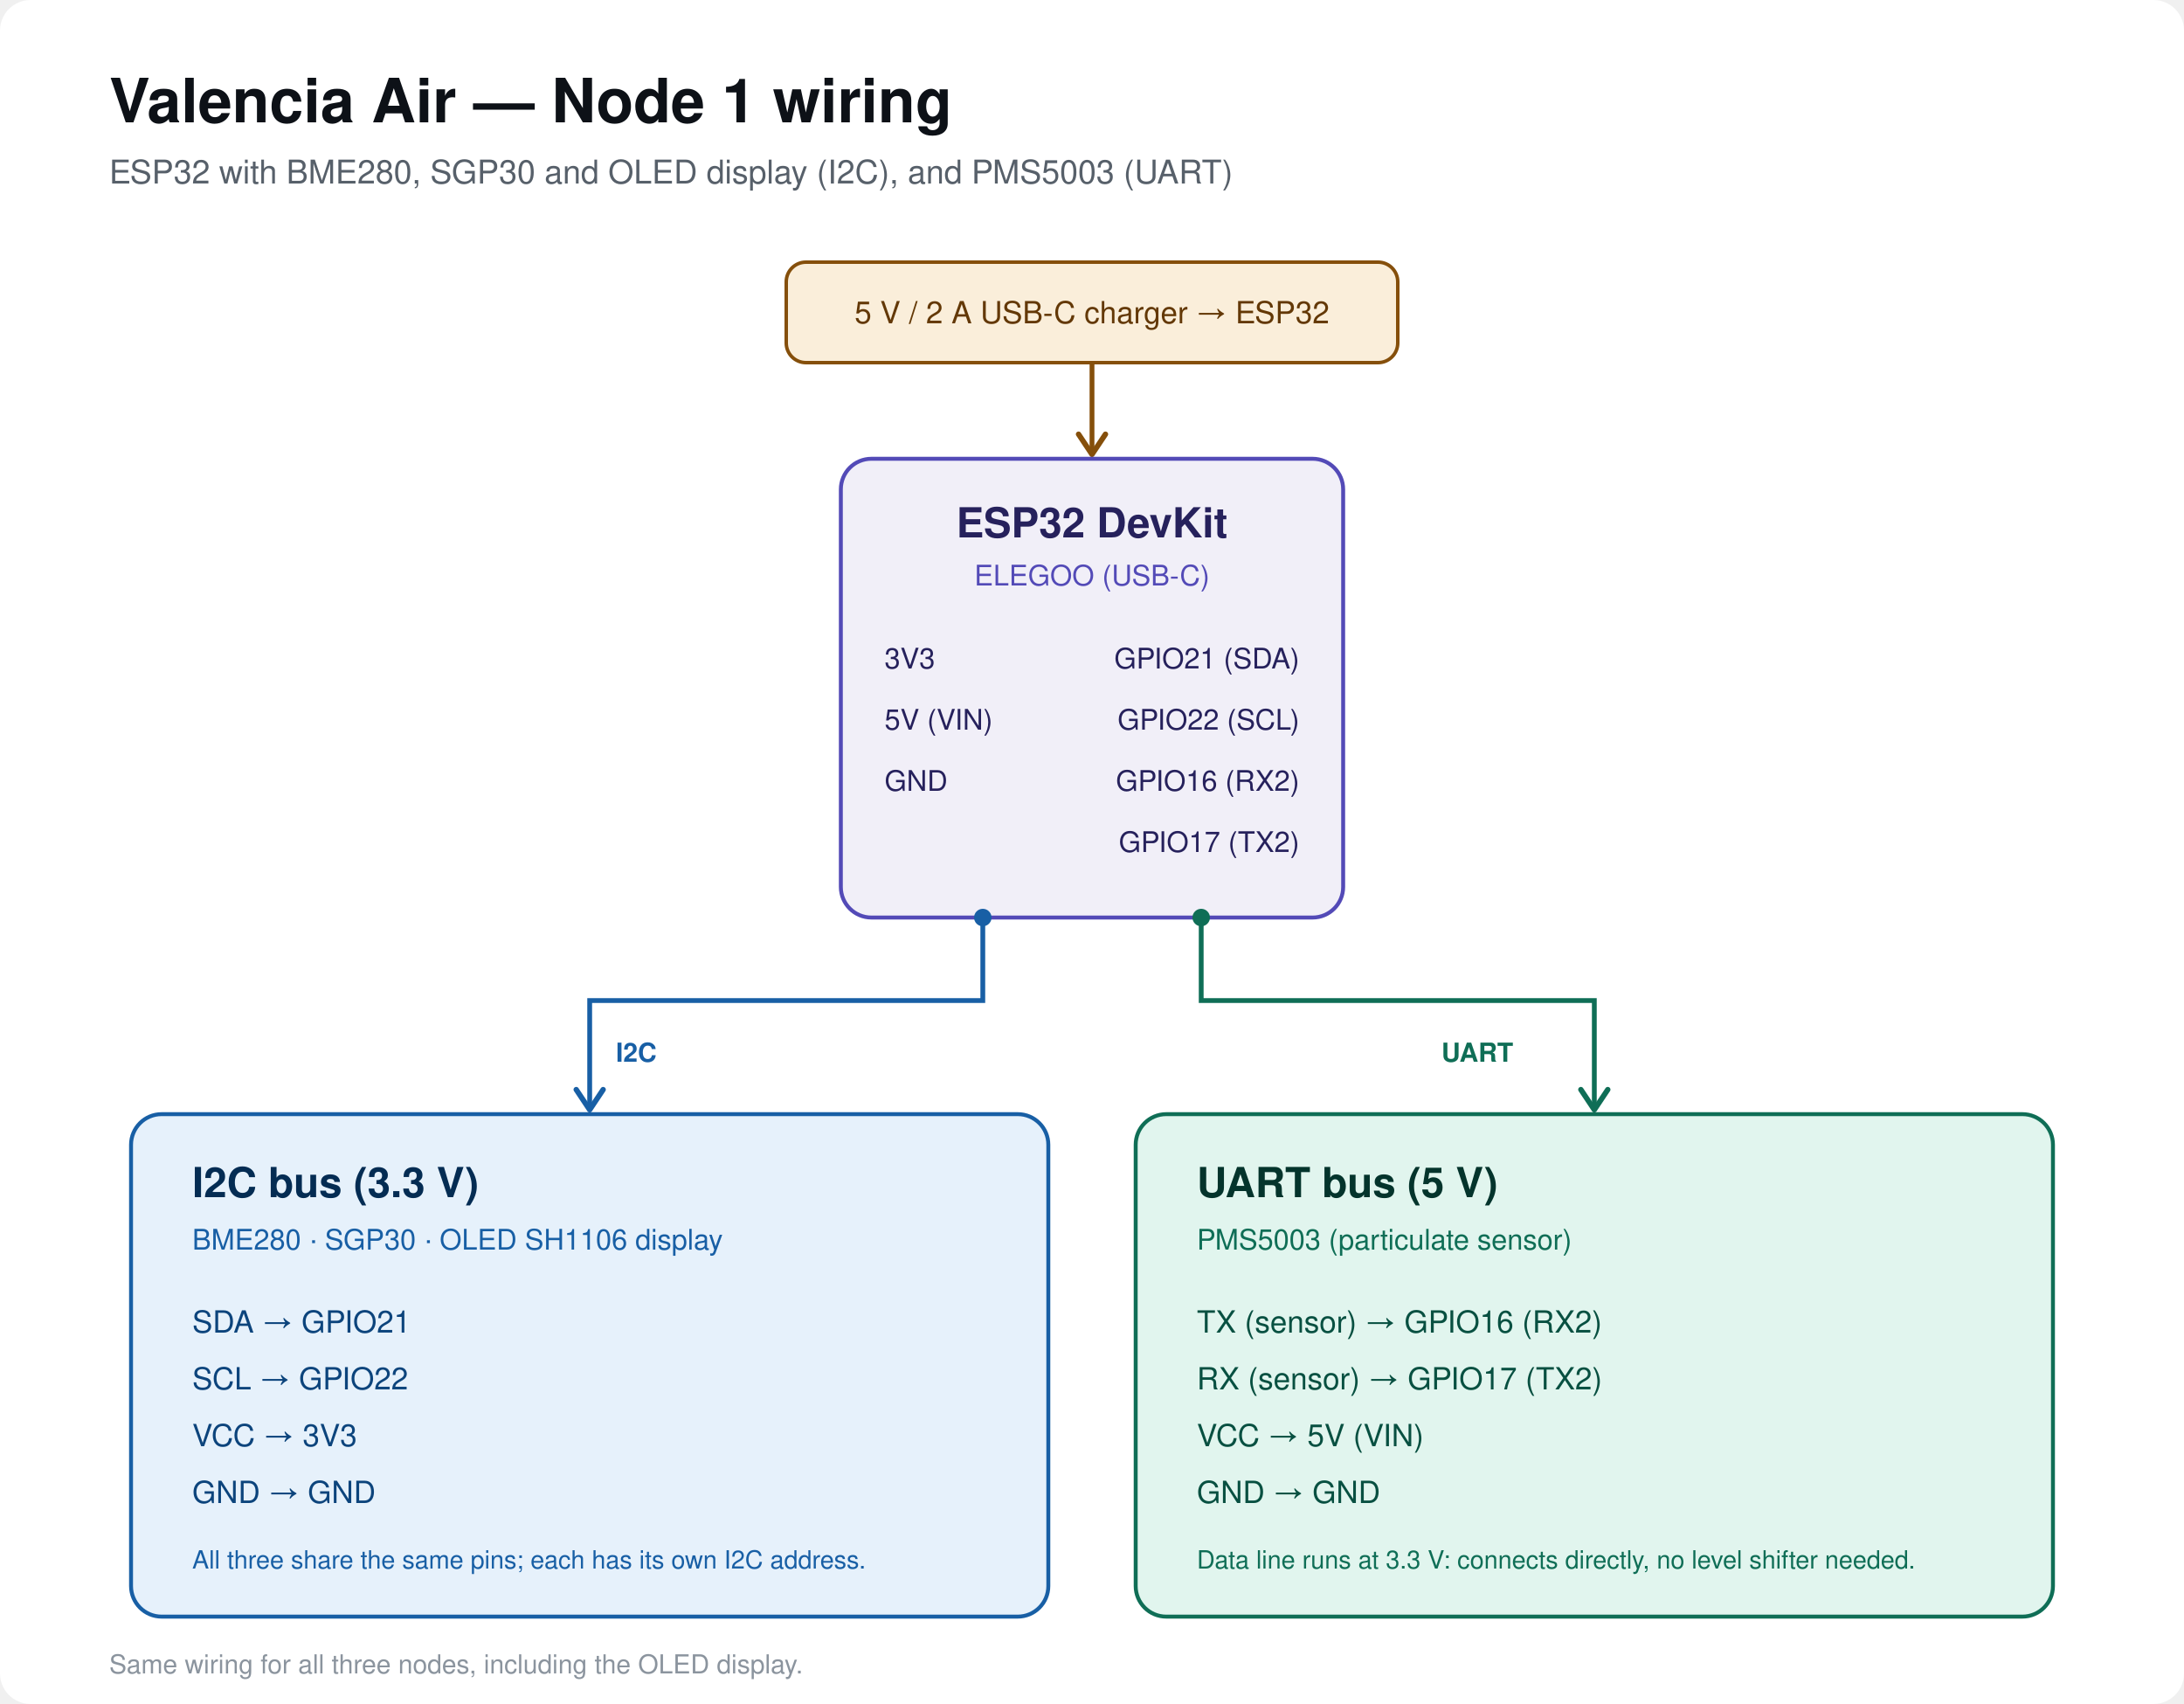
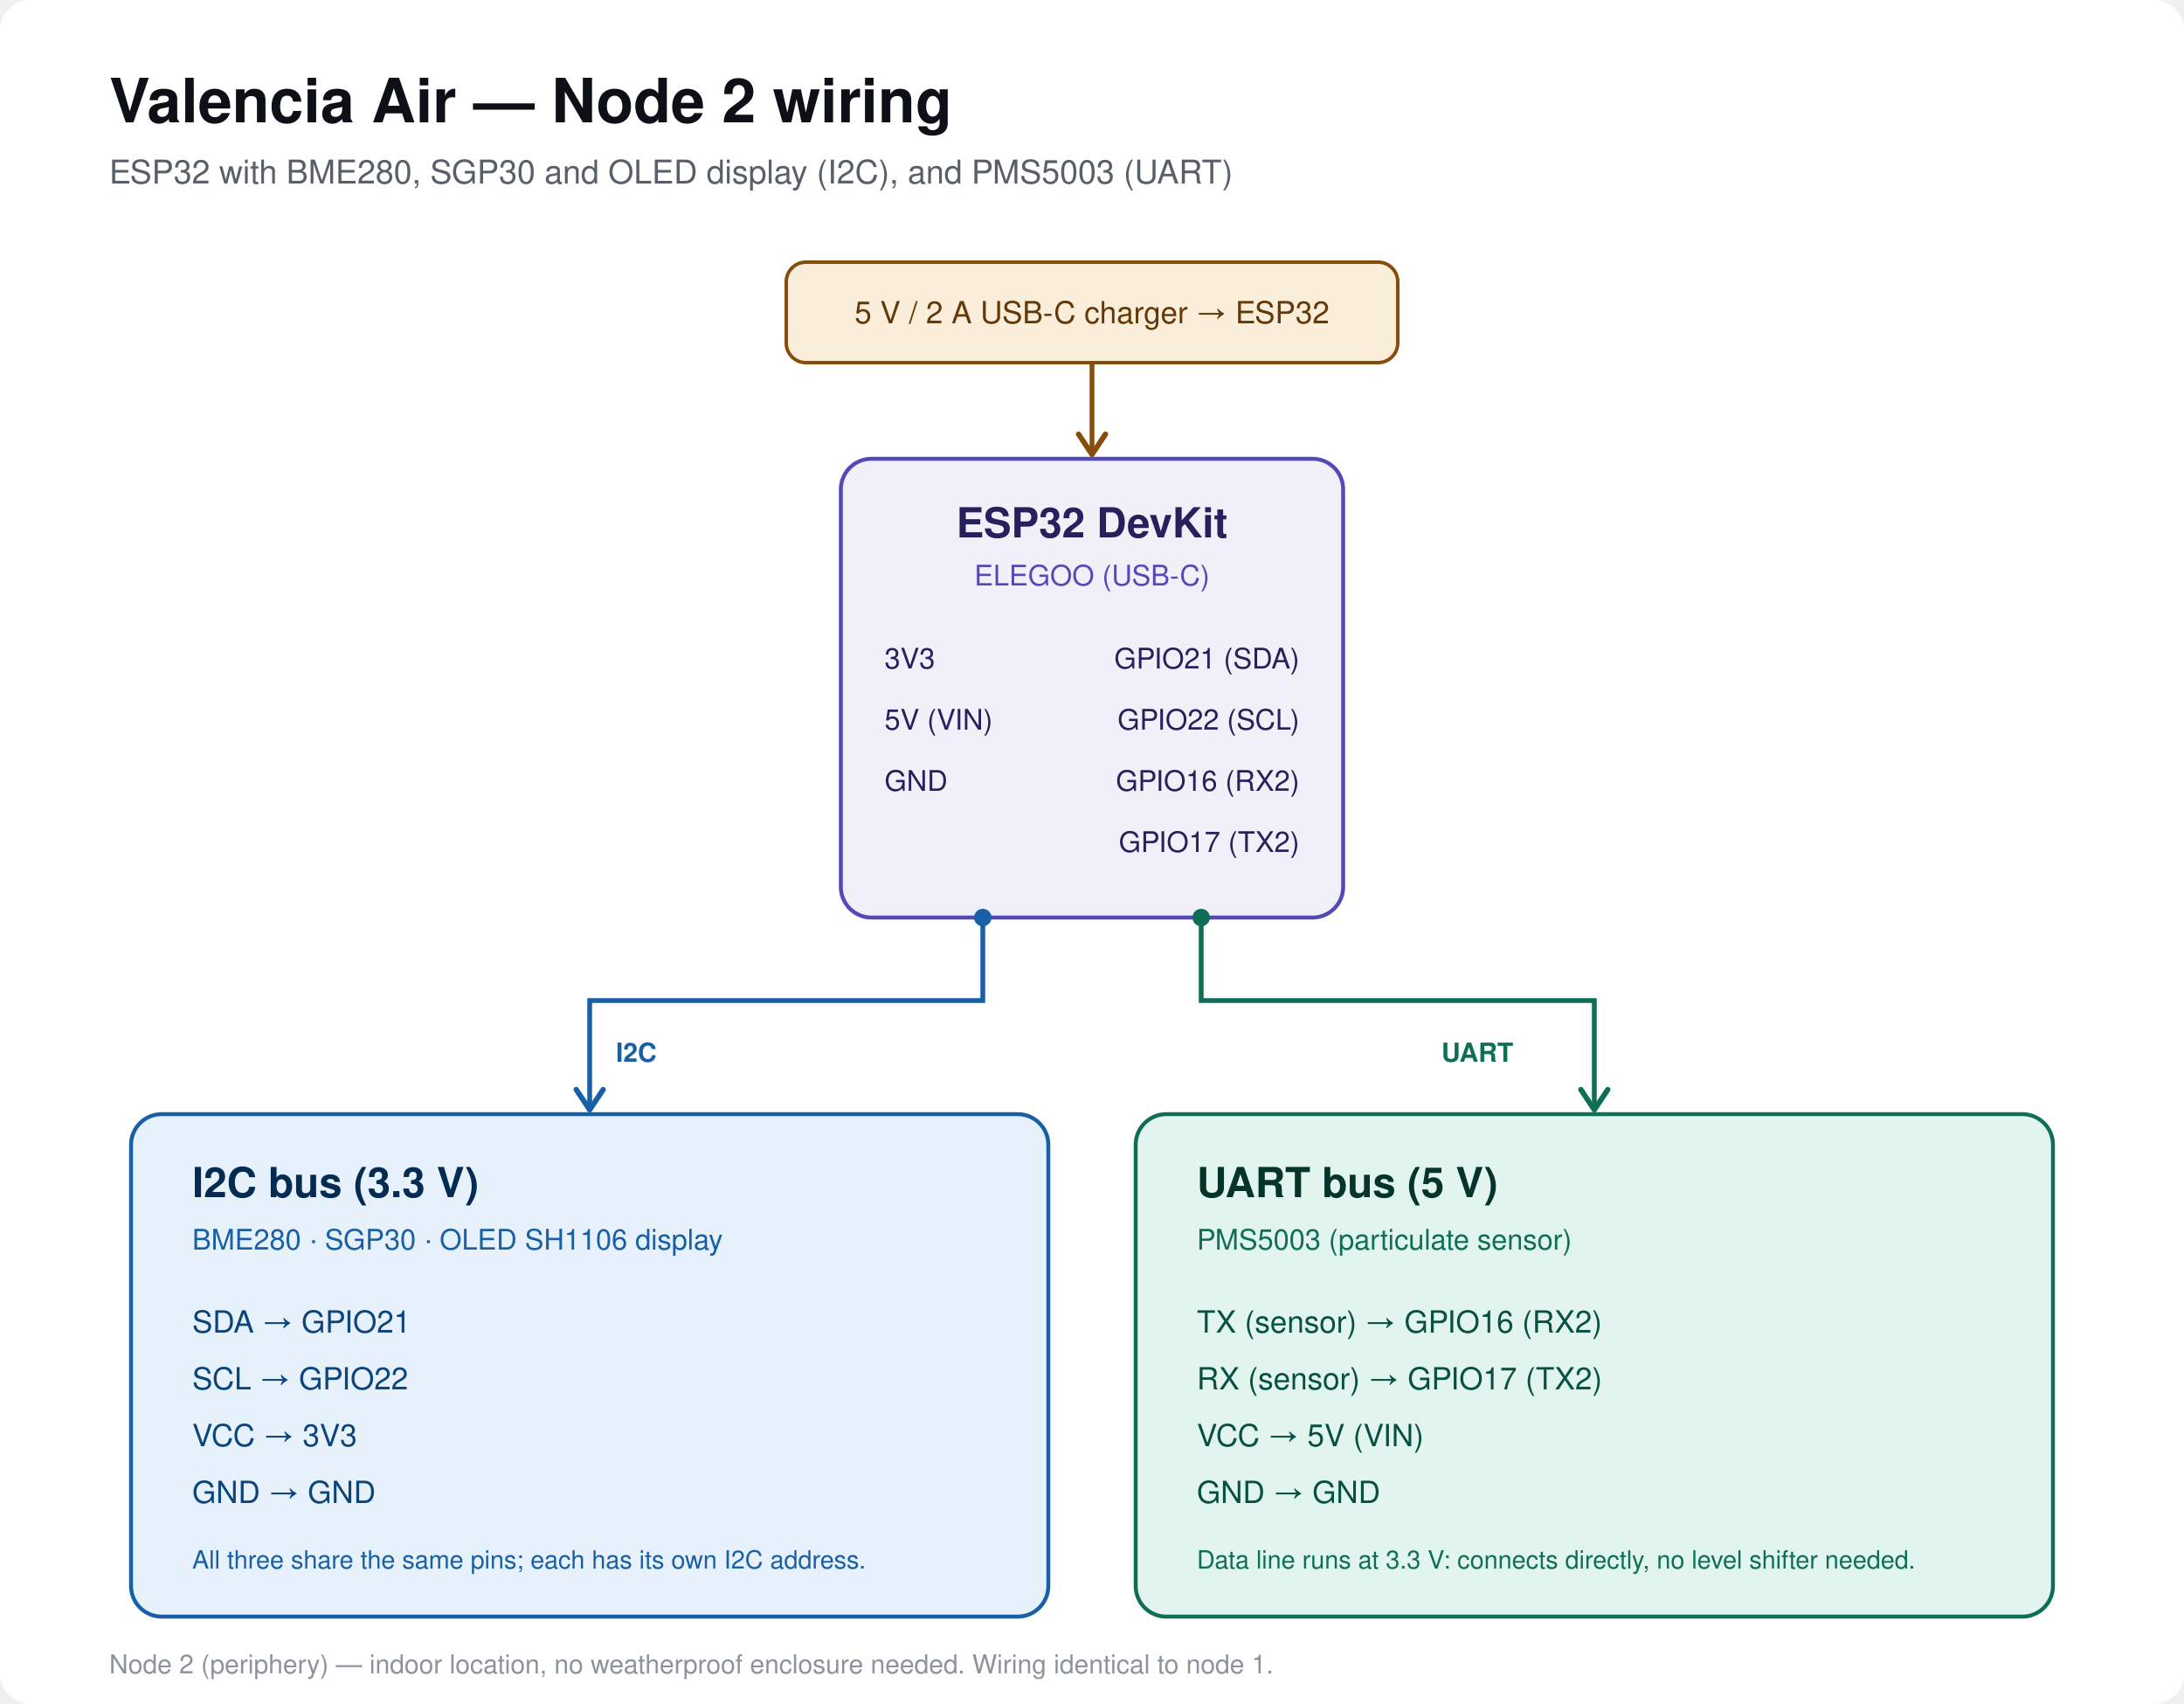
<svg xmlns="http://www.w3.org/2000/svg" width="1000" height="780" viewBox="0 0 1000 780" font-family="Helvetica, Arial, sans-serif">
  <defs>
    <marker id="punta" viewBox="0 0 10 10" refX="8" refY="5" markerWidth="7" markerHeight="7" orient="auto-start-reverse">
      <path d="M2 1 L8 5 L2 9" fill="none" stroke="context-stroke" stroke-width="1.6" stroke-linecap="round" stroke-linejoin="round" />
    </marker>
  </defs>
  <rect x="0" y="0" width="1000" height="780" rx="14" fill="#ffffff" />
-   <text x="50" y="56" font-size="28" font-weight="bold" fill="#0d1117">Valencia Air — Node 1 wiring</text>
+   <text x="50" y="56" font-size="28" font-weight="bold" fill="#0d1117">Valencia Air — Node 2 wiring</text>
  <text x="50" y="84" font-size="15" fill="#57606a">ESP32 with BME280, SGP30 and OLED display (I2C), and PMS5003 (UART)</text>
  <rect x="360" y="120" width="280" height="46" rx="9" fill="#faeeda" stroke="#854f0b" stroke-width="1.6" />
  <text x="500" y="148" font-size="14" fill="#633806" text-anchor="middle">5 V / 2 A USB-C charger  →  ESP32</text>
  <line x1="500" y1="166" x2="500" y2="208" stroke="#854f0b" stroke-width="2.2" marker-end="url(#punta)" />
  <rect x="385" y="210" width="230" height="210" rx="14" fill="#f1eff8" stroke="#534ab7" stroke-width="1.8" />
  <text x="500" y="246" font-size="19" font-weight="bold" fill="#26215c" text-anchor="middle">ESP32 DevKit</text>
  <text x="500" y="268" font-size="13" fill="#534ab7" text-anchor="middle">ELEGOO (USB-C)</text>
  <text x="405" y="306" font-size="13" fill="#26215c">3V3</text>
  <text x="405" y="334" font-size="13" fill="#26215c">5V (VIN)</text>
  <text x="405" y="362" font-size="13" fill="#26215c">GND</text>
  <text x="595" y="306" font-size="13" fill="#26215c" text-anchor="end">GPIO21 (SDA)</text>
  <text x="595" y="334" font-size="13" fill="#26215c" text-anchor="end">GPIO22 (SCL)</text>
  <text x="595" y="362" font-size="13" fill="#26215c" text-anchor="end">GPIO16 (RX2)</text>
  <text x="595" y="390" font-size="13" fill="#26215c" text-anchor="end">GPIO17 (TX2)</text>
  <circle cx="450" cy="420" r="4" fill="#185fa5" />
  <path d="M450 420 L450 458 L270 458 L270 508" fill="none" stroke="#185fa5" stroke-width="2.2" marker-end="url(#punta)" />
  <text x="282" y="486" font-size="12" font-weight="bold" fill="#185fa5">I2C</text>
  <circle cx="550" cy="420" r="4" fill="#0f6e56" />
  <path d="M550 420 L550 458 L730 458 L730 508" fill="none" stroke="#0f6e56" stroke-width="2.2" marker-end="url(#punta)" />
  <text x="660" y="486" font-size="12" font-weight="bold" fill="#0f6e56">UART</text>
  <rect x="60" y="510" width="420" height="230" rx="14" fill="#e6f1fb" stroke="#185fa5" stroke-width="1.8" />
  <text x="88" y="548" font-size="19" font-weight="bold" fill="#042c53">I2C bus (3.3 V)</text>
  <text x="88" y="572" font-size="13" fill="#185fa5">BME280 · SGP30 · OLED SH1106 display</text>
  <text x="88" y="610" font-size="14" fill="#0c447c">SDA   →   GPIO21</text>
  <text x="88" y="636" font-size="14" fill="#0c447c">SCL   →   GPIO22</text>
  <text x="88" y="662" font-size="14" fill="#0c447c">VCC   →   3V3</text>
  <text x="88" y="688" font-size="14" fill="#0c447c">GND   →   GND</text>
  <text x="88" y="718" font-size="11.5" fill="#185fa5">All three share the same pins; each has its own I2C address.</text>
  <rect x="520" y="510" width="420" height="230" rx="14" fill="#e1f5ee" stroke="#0f6e56" stroke-width="1.8" />
  <text x="548" y="548" font-size="19" font-weight="bold" fill="#04342c">UART bus (5 V)</text>
  <text x="548" y="572" font-size="13" fill="#0f6e56">PMS5003 (particulate sensor)</text>
  <text x="548" y="610" font-size="14" fill="#085041">TX (sensor)   →   GPIO16 (RX2)</text>
  <text x="548" y="636" font-size="14" fill="#085041">RX (sensor)   →   GPIO17 (TX2)</text>
  <text x="548" y="662" font-size="14" fill="#085041">VCC   →   5V (VIN)</text>
  <text x="548" y="688" font-size="14" fill="#085041">GND   →   GND</text>
  <text x="548" y="718" font-size="11.5" fill="#0f6e56">Data line runs at 3.3 V: connects directly, no level shifter needed.</text>
-   <text x="50" y="766" font-size="12" fill="#8b949e">Same wiring for all three nodes, including the OLED display.</text>
+   <text x="50" y="766" font-size="12" fill="#8b949e">Node 2 (periphery) — indoor location, no weatherproof enclosure needed. Wiring identical to node 1.</text>
</svg>
